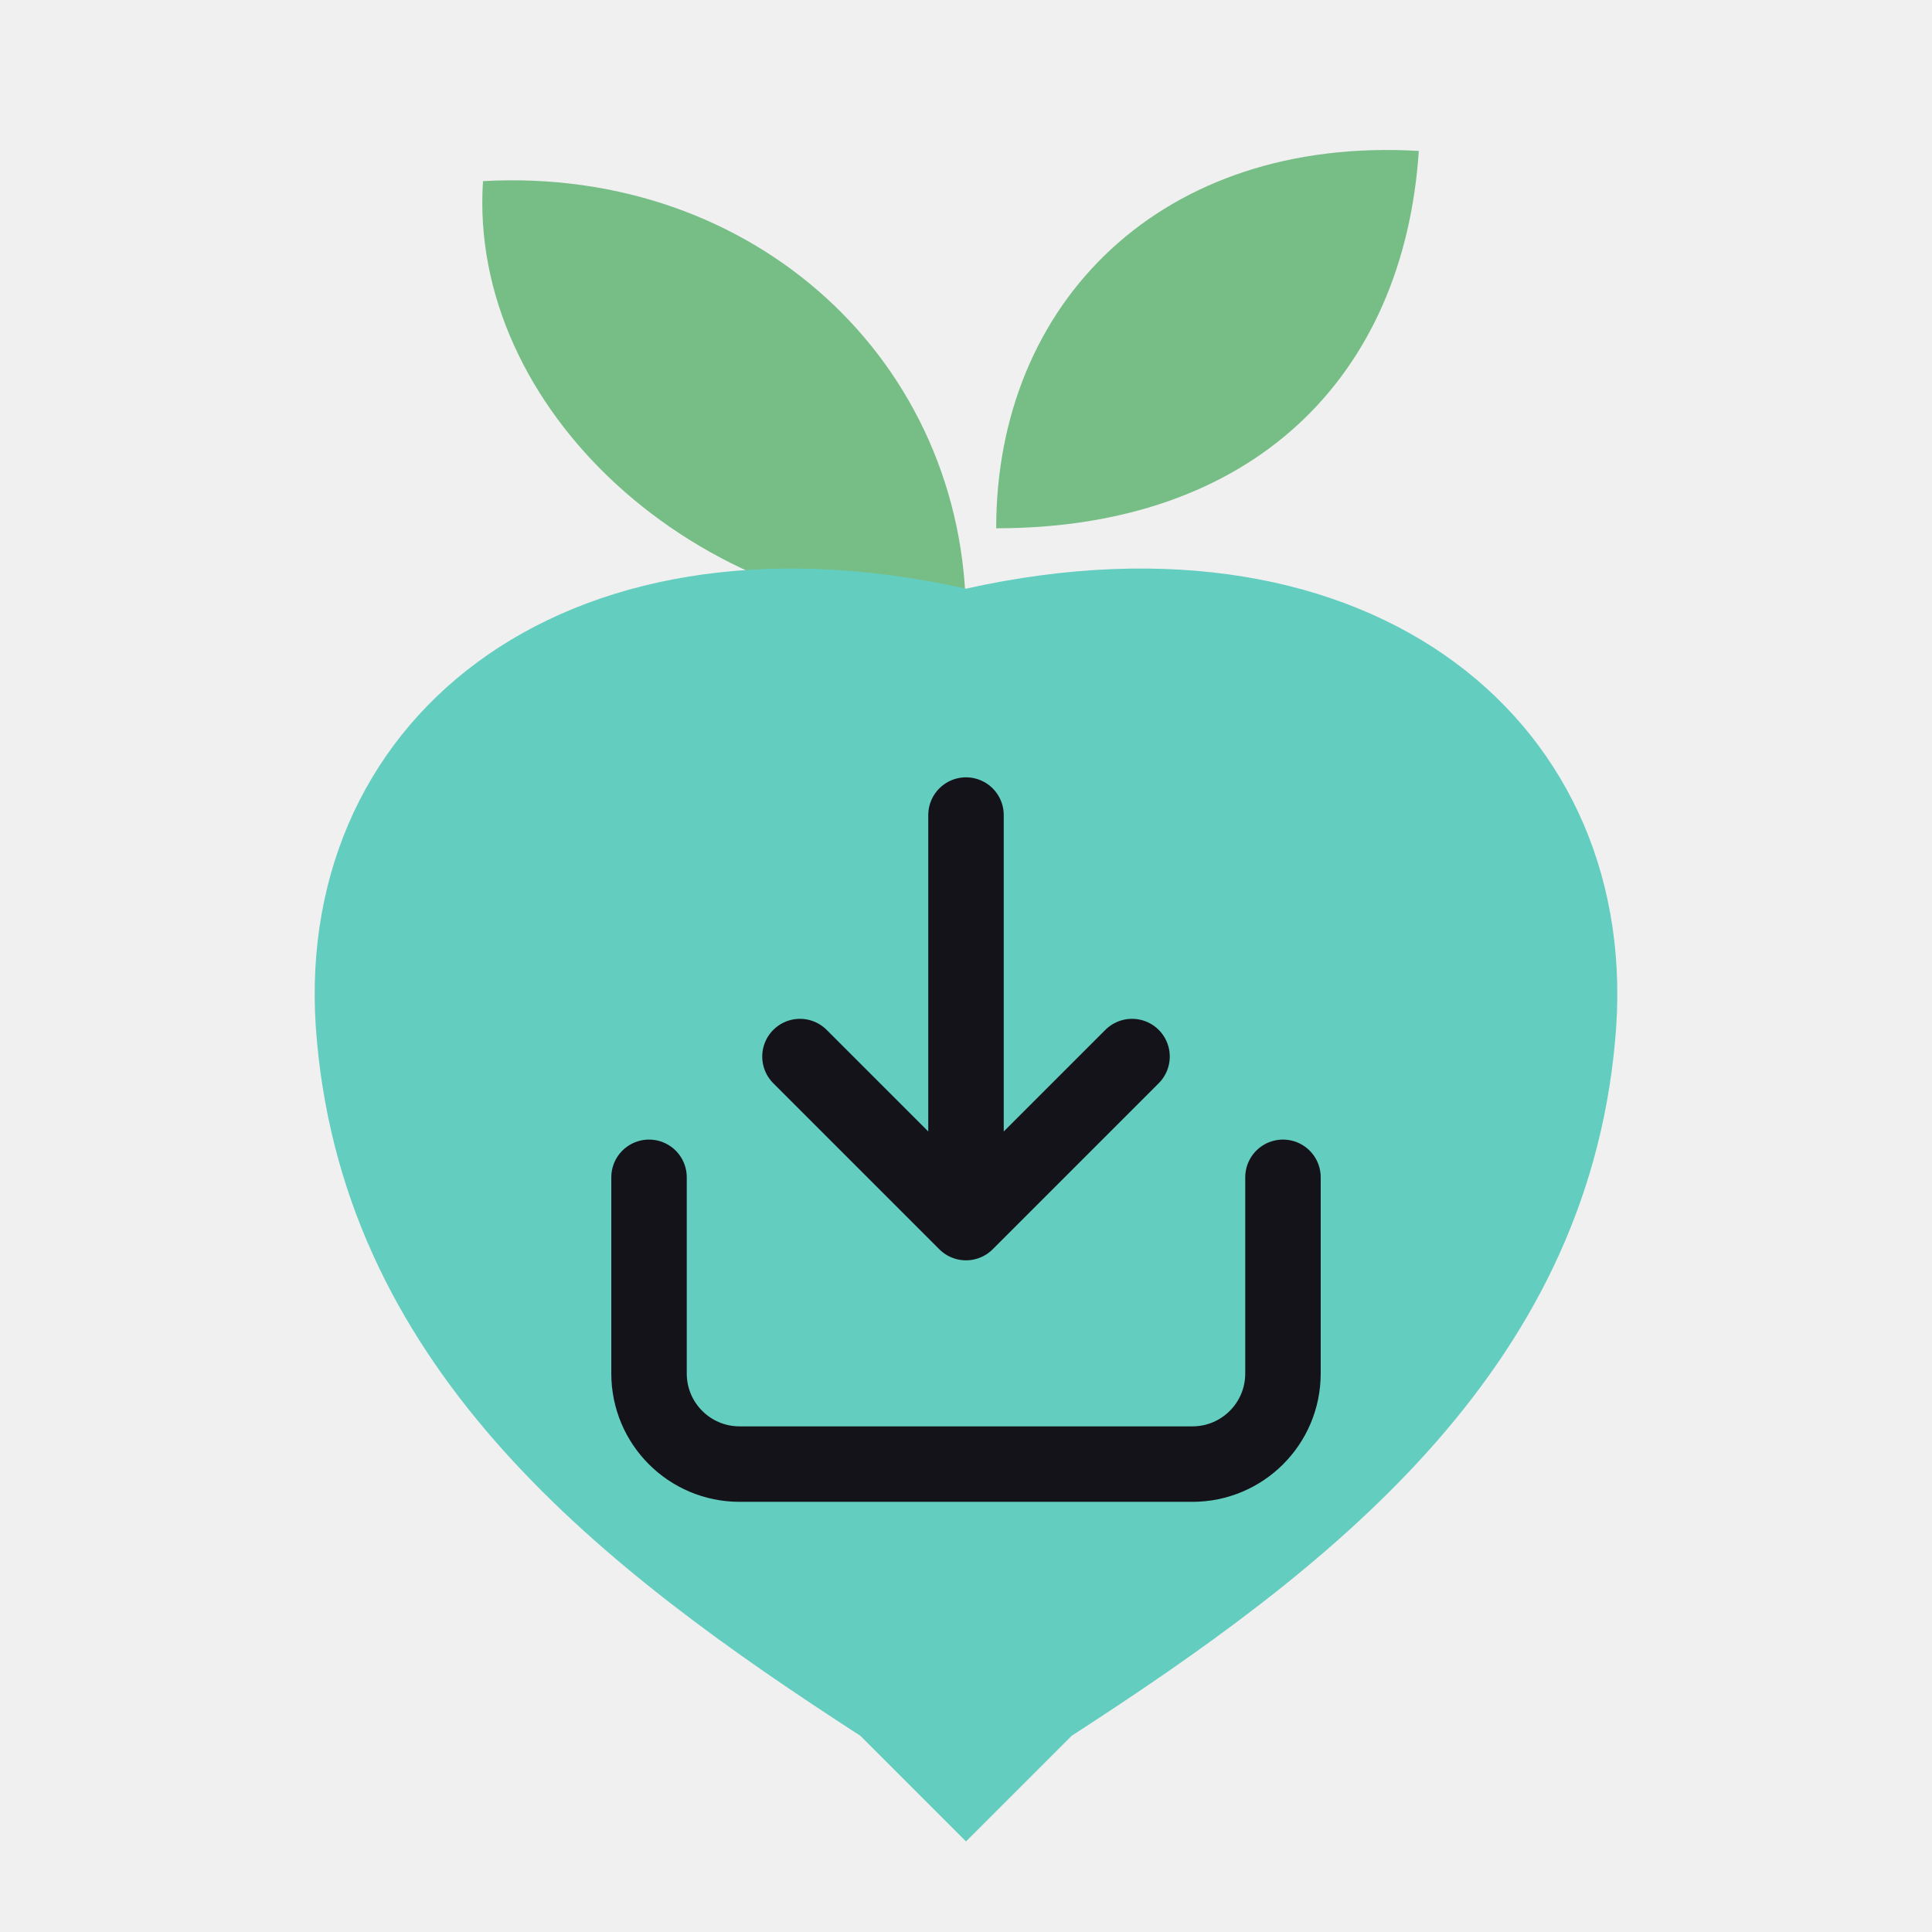
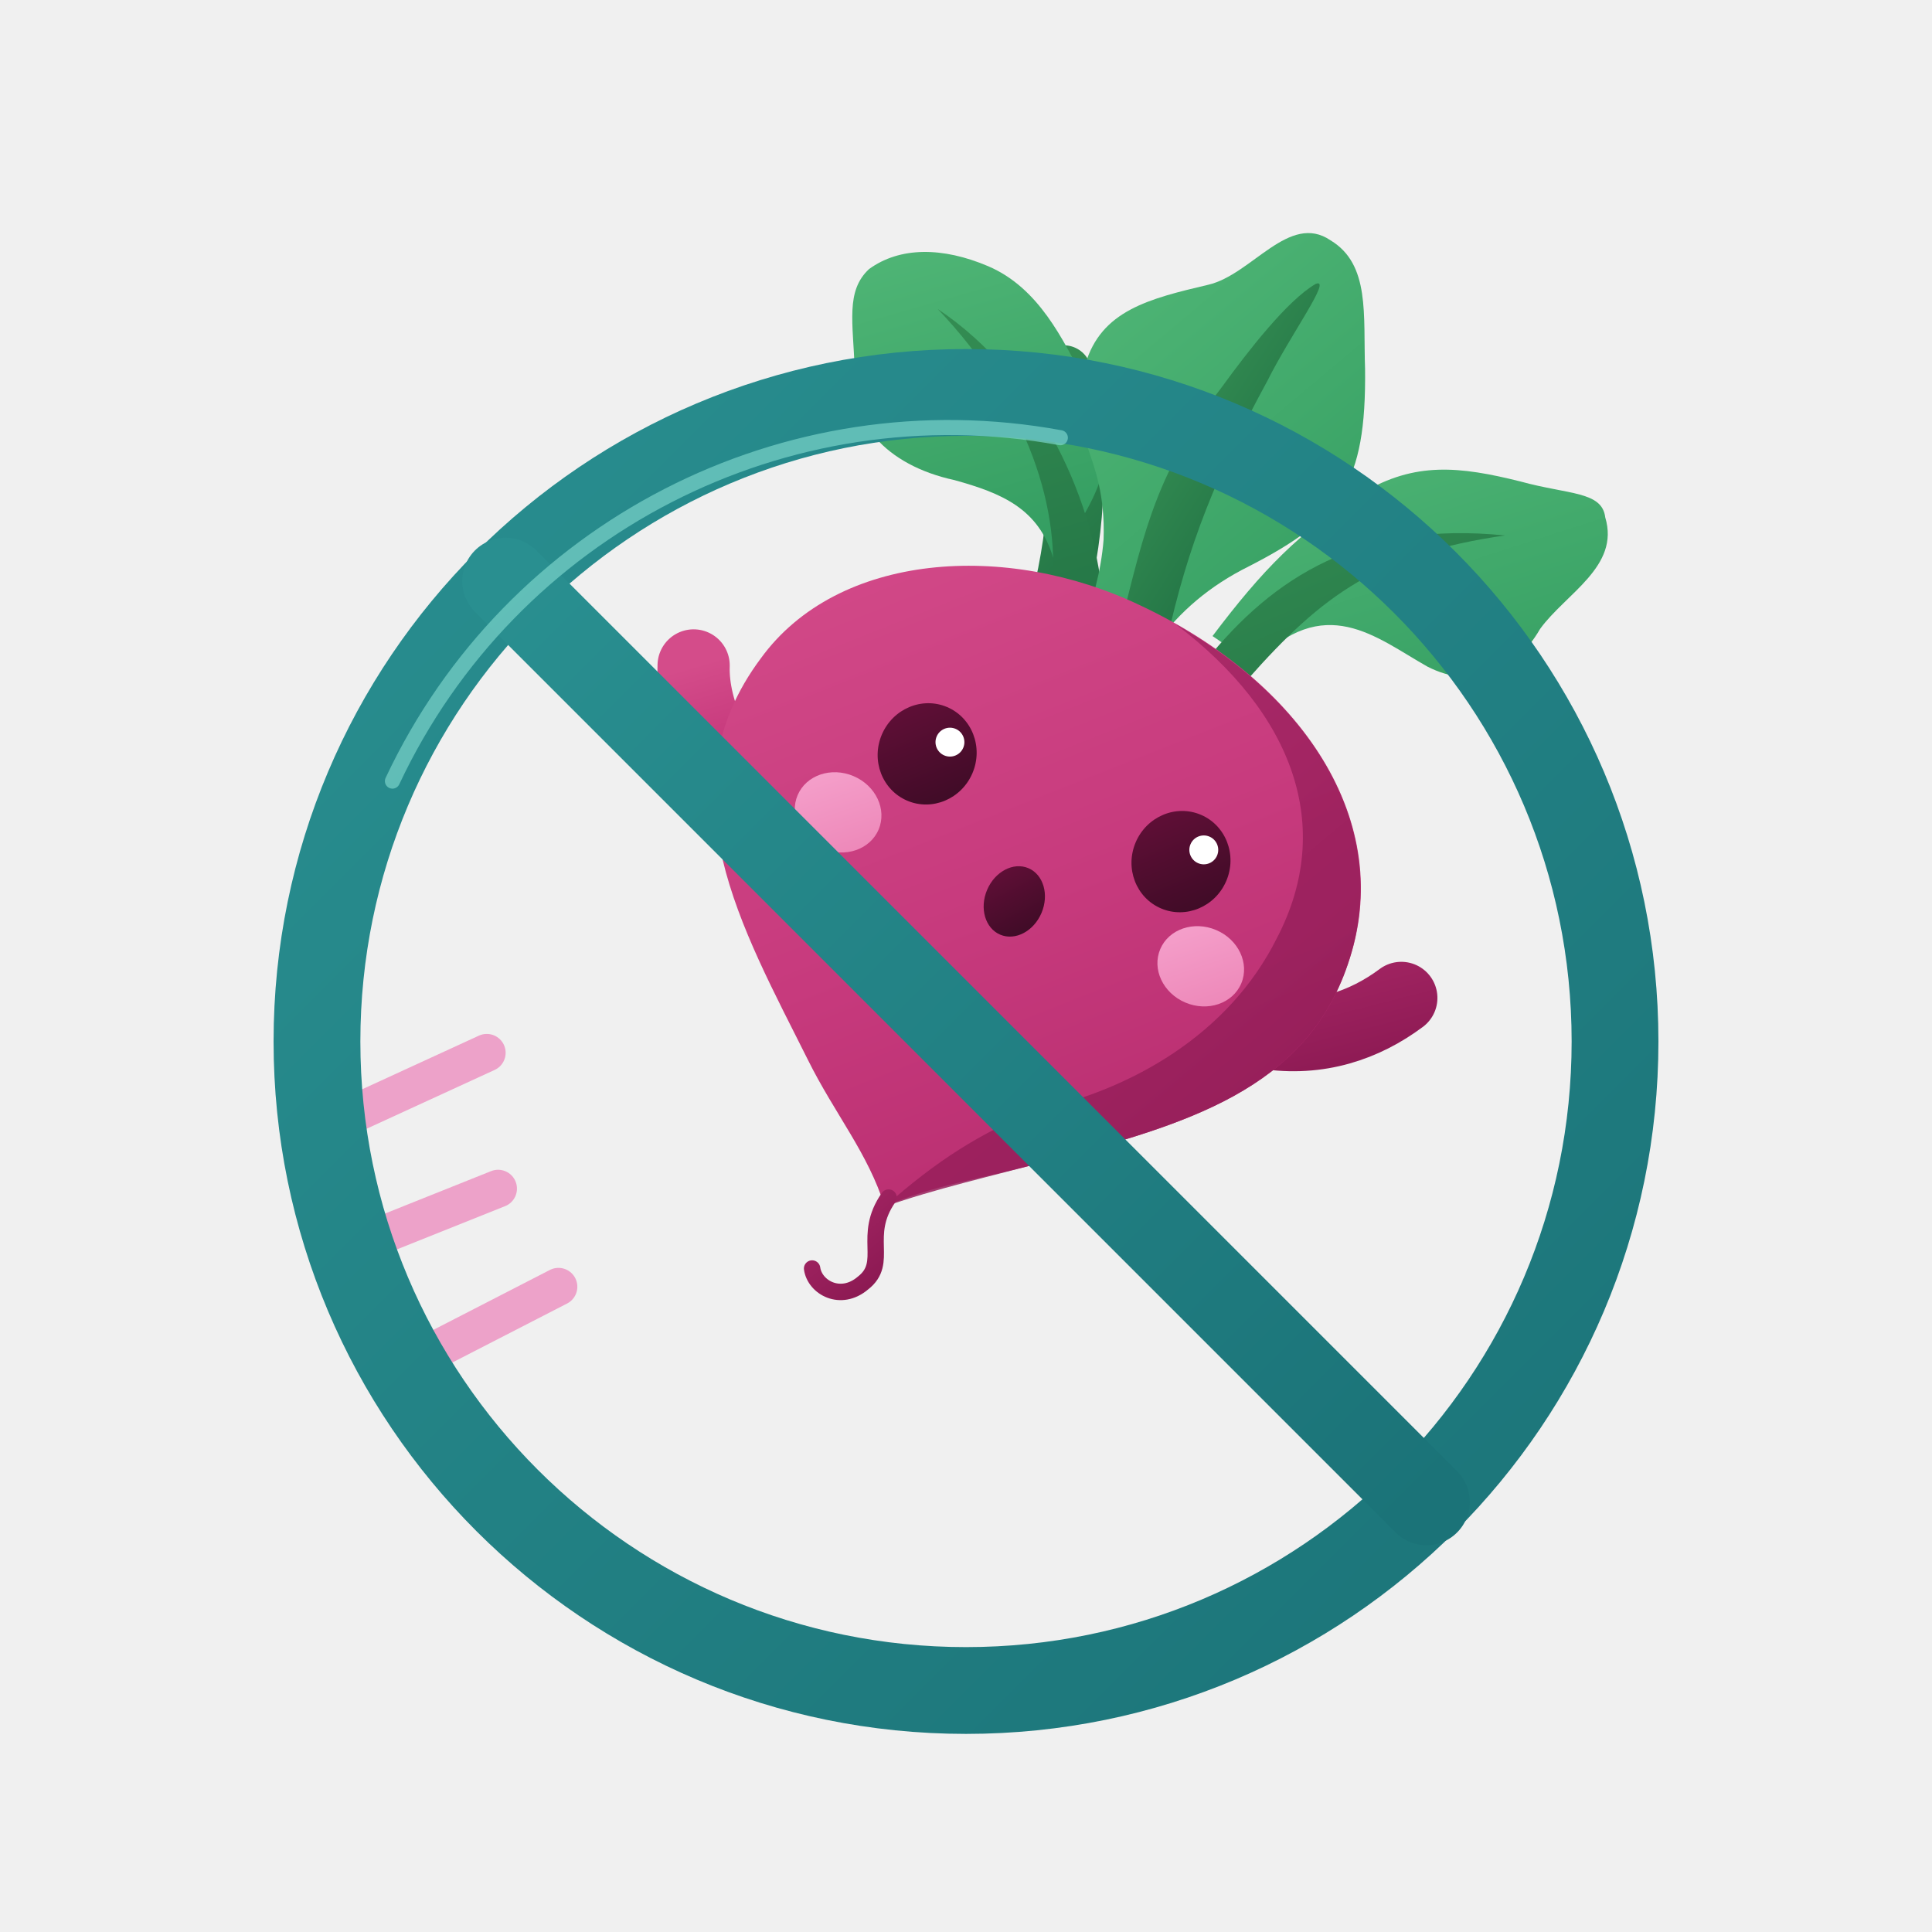
- <svg xmlns="http://www.w3.org/2000/svg" viewBox="0 0 128 128" width="128" height="128" fill="none" role="img" aria-label="unthrown">
-   <path d="M64 41C46 41 31 27 32 12c18-1 32 12 32 29ZM66 35C66 20 77 9 94 10c-1 15-11 25-28 25Z" fill="#77BE86" />
-   <path d="M64 39C37 33 19 48 21 69c2 22 19 35 36 46l7 7 7-7c17-11 34-24 36-46 2-21-16-36-43-30Z" fill="#63CDBF" />
-   <g color="#15131A" stroke="currentColor" stroke-width="5" stroke-linecap="round" stroke-linejoin="round">
-     <path d="M43 78v13a6 6 0 0 0 6 6h30a6 6 0 0 0 6-6V78M64 54v27m-11-11 11 11 11-11" />
+ <svg xmlns="http://www.w3.org/2000/svg" viewBox="0 0 512 512" width="512" height="512" fill="none" role="img" aria-label="unthrown beetroot with a no-throw sign">
+   <defs>
+     <linearGradient id="bt-unthrown-dark-beet" x1="0" y1="0" x2="1" y2="1">
+       <stop offset="0" stop-color="#D44C8A" />
+       <stop offset="0.5" stop-color="#C73A7D" />
+       <stop offset="1" stop-color="#B02768" />
+     </linearGradient>
+     <linearGradient id="bt-unthrown-dark-shade" x1="0" y1="0" x2="1" y2="1">
+       <stop offset="0" stop-color="#A62665" />
+       <stop offset="1" stop-color="#8B1952" />
+     </linearGradient>
+     <linearGradient id="bt-unthrown-dark-leaf" x1="0" y1="0" x2="1" y2="1">
+       <stop offset="0" stop-color="#51B777" />
+       <stop offset="1" stop-color="#329C60" />
+     </linearGradient>
+     <linearGradient id="bt-unthrown-dark-stem" x1="0" y1="0" x2="1" y2="1">
+       <stop offset="0" stop-color="#348D53" />
+       <stop offset="1" stop-color="#247646" />
+     </linearGradient>
+     <linearGradient id="bt-unthrown-dark-cheek" x1="0" y1="0" x2="1" y2="1">
+       <stop offset="0" stop-color="#F6A3CD" />
+       <stop offset="1" stop-color="#EC84B6" />
+     </linearGradient>
+     <linearGradient id="bt-unthrown-dark-eye" x1="0" y1="0" x2="1" y2="1">
+       <stop offset="0" stop-color="#650F39" />
+       <stop offset="1" stop-color="#3A0B24" />
+     </linearGradient>
+     <linearGradient id="bt-unthrown-dark-teal" x1="0" y1="0" x2="1" y2="1">
+       <stop offset="0" stop-color="#51BDB8" />
+       <stop offset="1" stop-color="#37ABA8" />
+     </linearGradient>
+     <linearGradient id="bt-unthrown-dark-teal-side" x1="0" y1="0" x2="1" y2="1">
+       <stop offset="0" stop-color="#298F90" />
+       <stop offset="1" stop-color="#1B7378" />
+     </linearGradient>
+     <linearGradient id="bt-unthrown-dark-orange" x1="0" y1="0" x2="1" y2="1">
+       <stop offset="0" stop-color="#FFAF64" />
+       <stop offset="0.5" stop-color="#F77A27" />
+       <stop offset="1" stop-color="#D95517" />
+     </linearGradient>
+     <linearGradient id="bt-unthrown-dark-orange-side" x1="0" y1="0" x2="1" y2="1">
+       <stop offset="0" stop-color="#F58A38" />
+       <stop offset="1" stop-color="#DD611F" />
+     </linearGradient>
+     <linearGradient id="bt-unthrown-dark-indigo" x1="0" y1="0" x2="1" y2="1">
+       <stop offset="0" stop-color="#9890F1" />
+       <stop offset="0.5" stop-color="#716BD1" />
+       <stop offset="1" stop-color="#514CA5" />
+     </linearGradient>
+     <linearGradient id="bt-unthrown-dark-blue" x1="0" y1="0" x2="1" y2="1">
+       <stop offset="0" stop-color="#79ABE9" />
+       <stop offset="0.5" stop-color="#447EC8" />
+       <stop offset="1" stop-color="#295EA5" />
+     </linearGradient>
+     <linearGradient id="bt-unthrown-dark-silver" x1="0" y1="0" x2="1" y2="1">
+       <stop offset="0" stop-color="#E5EAF1" />
+       <stop offset="0.5" stop-color="#B2C0D0" />
+       <stop offset="1" stop-color="#6F849D" />
+     </linearGradient>
+     <linearGradient id="bt-unthrown-dark-card" x1="0" y1="0" x2="1" y2="1">
+       <stop offset="0" stop-color="#F7EDF4" />
+       <stop offset="1" stop-color="#E9DBE5" />
+     </linearGradient>
+     <linearGradient id="bt-unthrown-dark-amber" x1="0" y1="0" x2="1" y2="1">
+       <stop offset="0" stop-color="#F5CD7A" />
+       <stop offset="0.5" stop-color="#D99E3D" />
+       <stop offset="1" stop-color="#B27521" />
+     </linearGradient>
+     <linearGradient id="bt-unthrown-dark-palette" x1="0" y1="0" x2="1" y2="1">
+       <stop offset="0" stop-color="#F5D2E9" />
+       <stop offset="0.5" stop-color="#DE9AC6" />
+       <stop offset="1" stop-color="#B96FA5" />
+     </linearGradient>
+   </defs>
+   <g transform="rotate(23 256 263)">
+     <g transform="translate(147 27) scale(.87)">
+       <g>
+         <path d="M105 151C101 126 93 105 79 86" fill="none" stroke="url(#bt-unthrown-dark-stem)" stroke-width="17" stroke-linecap="round" />
+         <path d="M98 139C88 127 76 127 61 129 40 133 24 125 20 110 14 97 8 89 12 80 18 70 30 65 45 65 62 65 75 77 85 85 98 93 108 106 98 139Z" fill="url(#bt-unthrown-dark-leaf)" />
+         <path d="M102 150C95 125 73 99 36 83 73 90 104 119 118 147Z" fill="url(#bt-unthrown-dark-stem)" />
+         <path d="M125 149C125 125 126 105 120 87 110 61 96 63 94 40 92 23 104 14 119 3 130-5 133-27 148-24 162-22 166-7 173 8 187 40 184 53 164 77 146 98 144 119 143 149Z" fill="url(#bt-unthrown-dark-leaf)" transform="translate(-10 41)" />
+         <path d="M125 150C120 119 117 102 125 71 128 58 133 39 139 31 143 27 138 48 137 64 134 95 134 119 140 150Z" fill="url(#bt-unthrown-dark-stem)" />
+         <path d="M152 142C158 118 164 102 177 84 188 69 201 65 220 62 235 60 244 55 248 62 258 74 246 88 243 101 241 117 231 126 216 125 198 123 178 116 167 145Z" fill="url(#bt-unthrown-dark-leaf)" />
+         <path d="M153 150C162 118 180 92 222 79 189 99 178 117 167 150Z" fill="url(#bt-unthrown-dark-stem)" />
+         <path d="M48 243C30 239 15 225 10 212" stroke="url(#bt-unthrown-dark-beet)" stroke-width="22" stroke-linecap="round" />
+         <path d="M214 247C230 243 241 233 248 221" stroke="url(#bt-unthrown-dark-shade)" stroke-width="22" stroke-linecap="round" />
+         <path d="M128 142C83 140 37 163 28 202 16 251 55 280 89 309 103 321 117 328 128 341 139 329 153 321 168 309 203 282 232 258 229 218 226 172 182 144 128 142Z" fill="url(#bt-unthrown-dark-beet)" />
+         <path d="M140 143C184 154 209 181 206 219 204 252 183 279 159 296 146 309 137 322 128 341 140 330 154 320 168 309 203 282 232 258 229 218 226 177 191 149 140 143Z" fill="url(#bt-unthrown-dark-shade)" opacity=".85" />
+         <ellipse cx="86" cy="209" rx="15" ry="15.5" fill="url(#bt-unthrown-dark-eye)" />
+         <ellipse cx="170" cy="209" rx="15" ry="15.5" fill="url(#bt-unthrown-dark-eye)" />
+         <circle cx="91" cy="203" r="4.4" fill="#FFF" />
+         <circle cx="175" cy="203" r="4.4" fill="#FFF" />
+         <ellipse cx="68" cy="236" rx="13.4" ry="12" fill="url(#bt-unthrown-dark-cheek)" />
+         <ellipse cx="188" cy="236" rx="13.4" ry="12" fill="url(#bt-unthrown-dark-cheek)" />
+         <ellipse cx="128" cy="240" rx="9" ry="11" fill="url(#bt-unthrown-dark-eye)" />
+         <path d="M128 338c-3 14 8 18 3 27-4 8-13 7-16 2" stroke="url(#bt-unthrown-dark-shade)" stroke-width="5" fill="none" stroke-linecap="round" />
+       </g>
+     </g>
  </g>
+   <path d="m92 296 37-17m-37 52 40-16m-19 44 35-18" stroke="#EDA2C9" stroke-width="10" stroke-linecap="round" />
+   <circle cx="256" cy="276" r="172" fill="none" stroke="url(#bt-unthrown-dark-teal-side)" stroke-width="23" />
+   <path d="m134 154 244 244" stroke="url(#bt-unthrown-dark-teal-side)" stroke-width="23" stroke-linecap="round" />
+   <path d="M104 207a163 163 0 0 1 177-91" stroke="#79D3C9" stroke-width="4" stroke-linecap="round" fill="none" opacity=".7" />
</svg>
